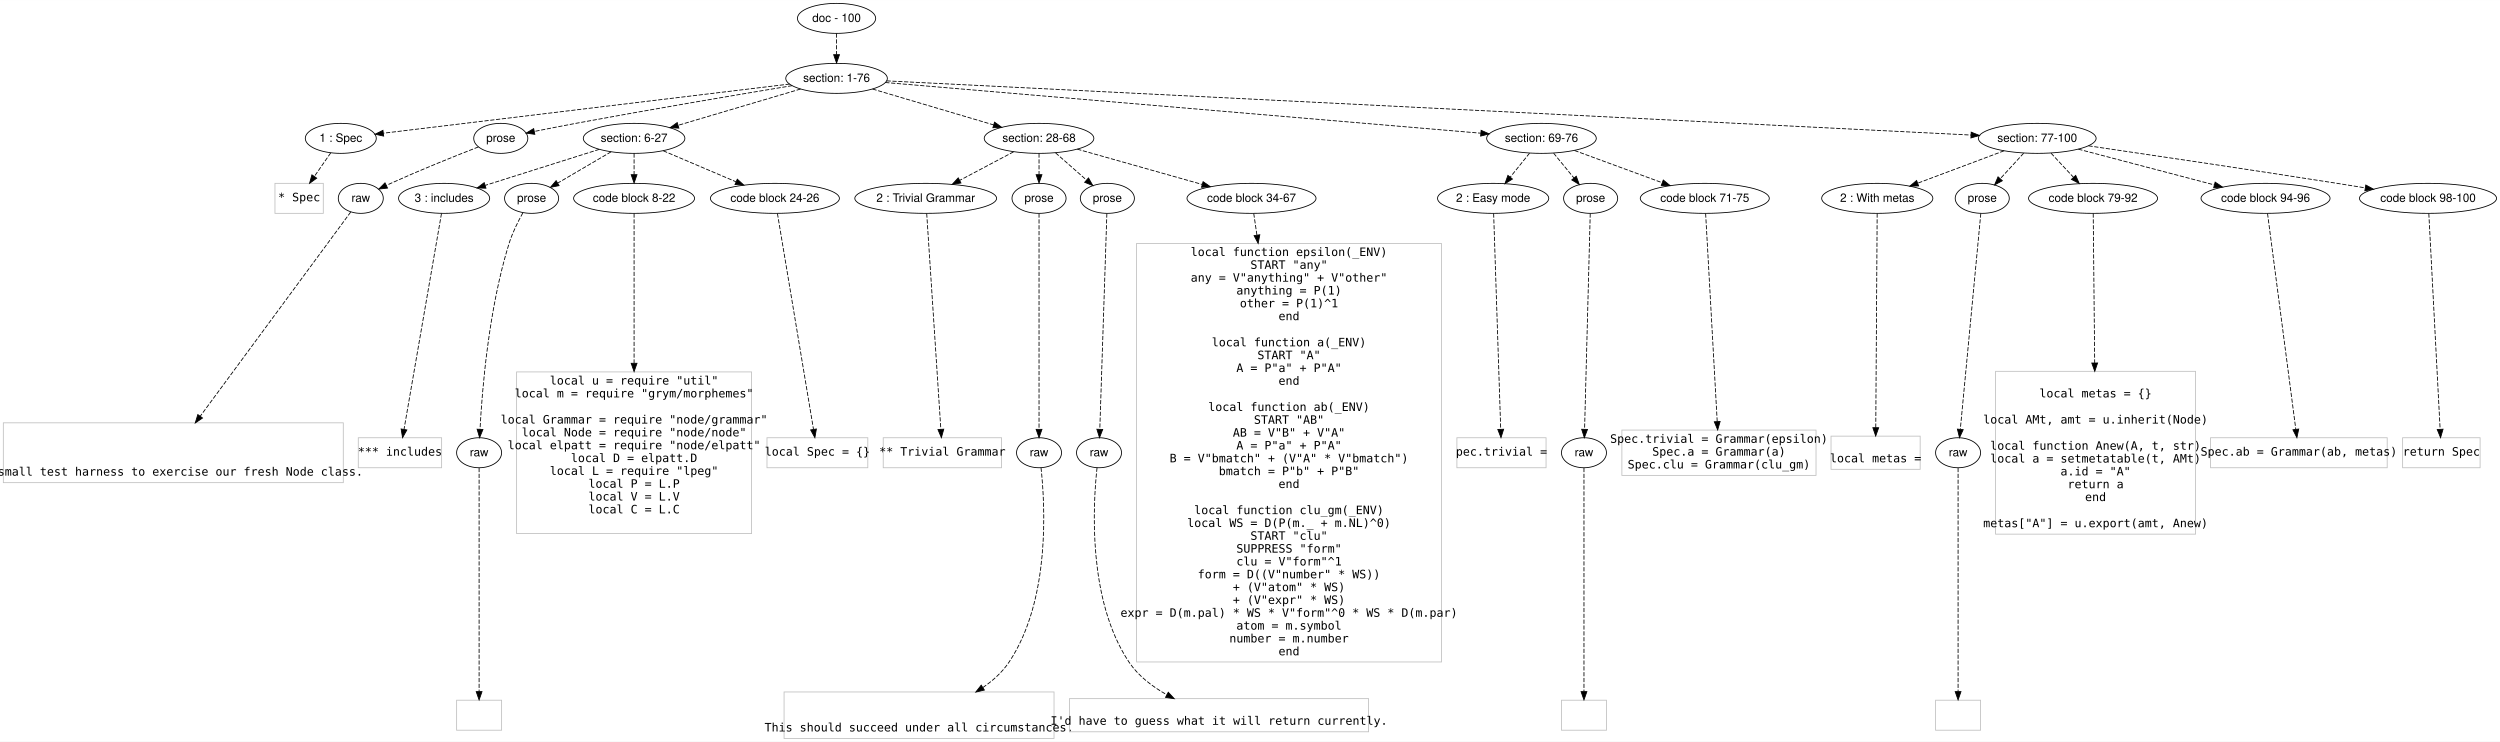
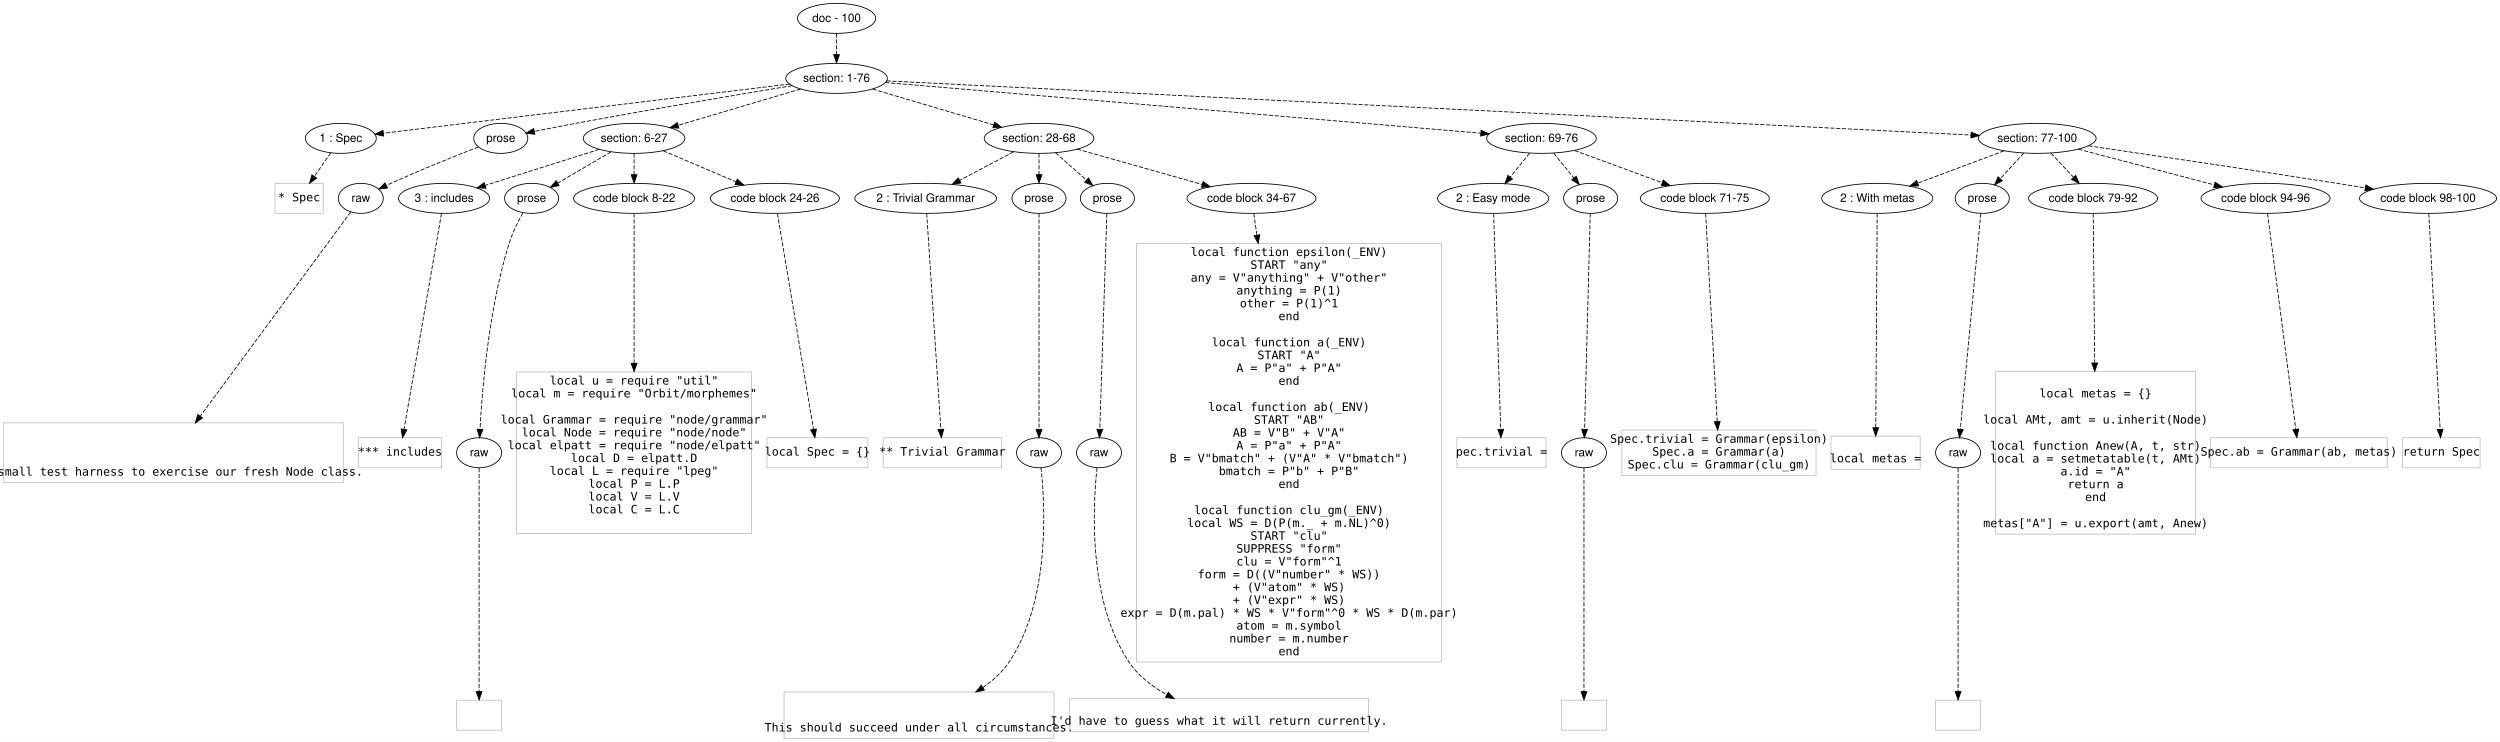
<svg xmlns="http://www.w3.org/2000/svg" width="3000pt" height="890pt" viewBox="0.00 0.00 3000.38 890.00">
  <g id="graph0" class="graph" transform="scale(1 1) rotate(0) translate(4 886.0009)">
    <polygon fill="#ffffff" stroke="transparent" points="-4,4 -4,-886.001 2996.379,-886.001 2996.379,4 -4,4" />
    <g id="node1" class="node">
      <ellipse fill="none" stroke="#000000" cx="1000" cy="-864.001" rx="46.958" ry="18" />
      <text text-anchor="middle" x="1000" y="-859.801" font-family="Helvetica,sans-Serif" font-size="14.00" fill="#000000">doc - 100</text>
    </g>
    <g id="node2" class="node">
      <ellipse fill="none" stroke="#000000" cx="1000" cy="-792.001" rx="60.983" ry="18" />
      <text text-anchor="middle" x="1000" y="-787.801" font-family="Helvetica,sans-Serif" font-size="14.00" fill="#000000">section: 1-76</text>
    </g>
    <g id="edge1" class="edge">
      <path fill="none" stroke="#000000" stroke-dasharray="5,2" d="M1000,-845.832C1000,-838.132 1000,-828.975 1000,-820.418" />
      <polygon fill="#000000" stroke="#000000" points="1003.5,-820.414 1000,-810.414 996.5,-820.414 1003.5,-820.414" />
    </g>
    <g id="node3" class="node">
      <ellipse fill="none" stroke="#000000" cx="405" cy="-720.001" rx="42.606" ry="18" />
      <text text-anchor="middle" x="405" y="-715.801" font-family="Helvetica,sans-Serif" font-size="14.00" fill="#000000">1 : Spec</text>
    </g>
    <g id="edge2" class="edge">
      <path fill="none" stroke="#000000" stroke-dasharray="5,2" d="M943.756,-785.195C828.555,-771.255 567.294,-739.64 456.361,-726.216" />
      <polygon fill="#000000" stroke="#000000" points="456.452,-722.702 446.104,-724.975 455.611,-729.651 456.452,-722.702" />
    </g>
    <g id="node4" class="node">
      <ellipse fill="none" stroke="#000000" cx="597" cy="-720.001" rx="32.459" ry="18" />
      <text text-anchor="middle" x="597" y="-715.801" font-family="Helvetica,sans-Serif" font-size="14.00" fill="#000000">prose</text>
    </g>
    <g id="edge3" class="edge">
      <path fill="none" stroke="#000000" stroke-dasharray="5,2" d="M946.757,-783.258C884.412,-772.917 778.074,-754.962 687,-738.001 670.68,-734.962 652.738,-731.415 637.197,-728.278" />
      <polygon fill="#000000" stroke="#000000" points="637.869,-724.842 627.372,-726.284 636.477,-731.703 637.869,-724.842" />
    </g>
    <g id="node5" class="node">
      <ellipse fill="none" stroke="#000000" cx="757" cy="-720.001" rx="60.983" ry="18" />
      <text text-anchor="middle" x="757" y="-715.801" font-family="Helvetica,sans-Serif" font-size="14.00" fill="#000000">section: 6-27</text>
    </g>
    <g id="edge4" class="edge">
      <path fill="none" stroke="#000000" stroke-dasharray="5,2" d="M956.837,-779.212C915.755,-767.039 853.845,-748.696 809.832,-735.655" />
      <polygon fill="#000000" stroke="#000000" points="810.752,-732.277 800.17,-732.792 808.764,-738.989 810.752,-732.277" />
    </g>
    <g id="node6" class="node">
      <ellipse fill="none" stroke="#000000" cx="1243" cy="-720.001" rx="65.819" ry="18" />
      <text text-anchor="middle" x="1243" y="-715.801" font-family="Helvetica,sans-Serif" font-size="14.00" fill="#000000">section: 28-68</text>
    </g>
    <g id="edge5" class="edge">
      <path fill="none" stroke="#000000" stroke-dasharray="5,2" d="M1043.164,-779.212C1083.738,-767.19 1144.63,-749.148 1188.53,-736.14" />
      <polygon fill="#000000" stroke="#000000" points="1189.589,-739.477 1198.182,-733.28 1187.6,-732.765 1189.589,-739.477" />
    </g>
    <g id="node7" class="node">
      <ellipse fill="none" stroke="#000000" cx="1846" cy="-720.001" rx="65.819" ry="18" />
      <text text-anchor="middle" x="1846" y="-715.801" font-family="Helvetica,sans-Serif" font-size="14.00" fill="#000000">section: 69-76</text>
    </g>
    <g id="edge6" class="edge">
      <path fill="none" stroke="#000000" stroke-dasharray="5,2" d="M1058.483,-787.024C1208.775,-774.233 1608.244,-740.236 1773.188,-726.198" />
      <polygon fill="#000000" stroke="#000000" points="1773.568,-729.678 1783.235,-725.343 1772.975,-722.703 1773.568,-729.678" />
    </g>
    <g id="node8" class="node">
      <ellipse fill="none" stroke="#000000" cx="2441" cy="-720.001" rx="70.655" ry="18" />
      <text text-anchor="middle" x="2441" y="-715.801" font-family="Helvetica,sans-Serif" font-size="14.00" fill="#000000">section: 77-100</text>
    </g>
    <g id="edge7" class="edge">
      <path fill="none" stroke="#000000" stroke-dasharray="5,2" d="M1060.083,-788.999C1288.472,-777.587 2102.791,-736.9 2361.499,-723.973" />
      <polygon fill="#000000" stroke="#000000" points="2361.755,-727.465 2371.568,-723.47 2361.406,-720.474 2361.755,-727.465" />
    </g>
    <g id="node9" class="node">
      <polygon fill="none" stroke="#c0c0c0" points="384,-666.001 326,-666.001 326,-630.001 384,-630.001 384,-666.001" />
      <text text-anchor="middle" x="355" y="-644.501" font-family="Inconsolata" font-size="14.00" fill="#000000">* Spec</text>
    </g>
    <g id="edge8" class="edge">
      <path fill="none" stroke="#000000" stroke-dasharray="5,2" d="M392.896,-702.572C387.01,-694.096 379.811,-683.729 373.274,-674.316" />
      <polygon fill="#000000" stroke="#000000" points="376.093,-672.239 367.514,-666.021 370.344,-676.232 376.093,-672.239" />
    </g>
    <g id="node10" class="node">
      <ellipse fill="none" stroke="#000000" cx="429" cy="-648.001" rx="27" ry="18" />
      <text text-anchor="middle" x="429" y="-643.801" font-family="Helvetica,sans-Serif" font-size="14.00" fill="#000000">raw</text>
    </g>
    <g id="edge9" class="edge">
      <path fill="none" stroke="#000000" stroke-dasharray="5,2" d="M570.202,-709.723C543.354,-699.266 500.963,-682.32 465,-666.001 463.234,-665.2 461.428,-664.361 459.611,-663.501" />
      <polygon fill="#000000" stroke="#000000" points="461.1,-660.333 450.575,-659.119 458.045,-666.632 461.1,-660.333" />
    </g>
    <g id="node12" class="node">
      <ellipse fill="none" stroke="#000000" cx="529" cy="-648.001" rx="54.685" ry="18" />
      <text text-anchor="middle" x="529" y="-643.801" font-family="Helvetica,sans-Serif" font-size="14.00" fill="#000000">3 : includes</text>
    </g>
    <g id="edge11" class="edge">
      <path fill="none" stroke="#000000" stroke-dasharray="5,2" d="M715.181,-706.795C676.582,-694.606 619.229,-676.494 578.39,-663.598" />
      <polygon fill="#000000" stroke="#000000" points="579.235,-660.194 568.645,-660.52 577.127,-666.869 579.235,-660.194" />
    </g>
    <g id="node13" class="node">
      <ellipse fill="none" stroke="#000000" cx="634" cy="-648.001" rx="32.459" ry="18" />
      <text text-anchor="middle" x="634" y="-643.801" font-family="Helvetica,sans-Serif" font-size="14.00" fill="#000000">prose</text>
    </g>
    <g id="edge12" class="edge">
      <path fill="none" stroke="#000000" stroke-dasharray="5,2" d="M729.396,-703.843C710.356,-692.697 685.01,-677.861 665.231,-666.282" />
      <polygon fill="#000000" stroke="#000000" points="666.975,-663.248 656.577,-661.217 663.439,-669.289 666.975,-663.248" />
    </g>
    <g id="node14" class="node">
      <ellipse fill="none" stroke="#000000" cx="757" cy="-648.001" rx="72.584" ry="18" />
      <text text-anchor="middle" x="757" y="-643.801" font-family="Helvetica,sans-Serif" font-size="14.00" fill="#000000">code block 8-22</text>
    </g>
    <g id="edge13" class="edge">
      <path fill="none" stroke="#000000" stroke-dasharray="5,2" d="M757,-701.832C757,-694.132 757,-684.975 757,-676.418" />
      <polygon fill="#000000" stroke="#000000" points="760.5,-676.414 757,-666.414 753.5,-676.414 760.5,-676.414" />
    </g>
    <g id="node15" class="node">
      <ellipse fill="none" stroke="#000000" cx="926" cy="-648.001" rx="77.421" ry="18" />
      <text text-anchor="middle" x="926" y="-643.801" font-family="Helvetica,sans-Serif" font-size="14.00" fill="#000000">code block 24-26</text>
    </g>
    <g id="edge14" class="edge">
      <path fill="none" stroke="#000000" stroke-dasharray="5,2" d="M792.017,-705.082C817.27,-694.324 851.628,-679.686 879.229,-667.927" />
      <polygon fill="#000000" stroke="#000000" points="880.855,-671.039 888.683,-663.899 878.112,-664.599 880.855,-671.039" />
    </g>
    <g id="node21" class="node">
      <ellipse fill="none" stroke="#000000" cx="1107" cy="-648.001" rx="85.088" ry="18" />
      <text text-anchor="middle" x="1107" y="-643.801" font-family="Helvetica,sans-Serif" font-size="14.00" fill="#000000">2 : Trivial Grammar</text>
    </g>
    <g id="edge20" class="edge">
      <path fill="none" stroke="#000000" stroke-dasharray="5,2" d="M1212.479,-703.843C1193.377,-693.73 1168.538,-680.58 1147.762,-669.581" />
      <polygon fill="#000000" stroke="#000000" points="1149.313,-666.442 1138.838,-664.856 1146.038,-672.628 1149.313,-666.442" />
    </g>
    <g id="node22" class="node">
      <ellipse fill="none" stroke="#000000" cx="1243" cy="-648.001" rx="32.459" ry="18" />
      <text text-anchor="middle" x="1243" y="-643.801" font-family="Helvetica,sans-Serif" font-size="14.00" fill="#000000">prose</text>
    </g>
    <g id="edge21" class="edge">
      <path fill="none" stroke="#000000" stroke-dasharray="5,2" d="M1243,-701.832C1243,-694.132 1243,-684.975 1243,-676.418" />
      <polygon fill="#000000" stroke="#000000" points="1246.5,-676.414 1243,-666.414 1239.5,-676.414 1246.5,-676.414" />
    </g>
    <g id="node23" class="node">
      <ellipse fill="none" stroke="#000000" cx="1325" cy="-648.001" rx="32.459" ry="18" />
      <text text-anchor="middle" x="1325" y="-643.801" font-family="Helvetica,sans-Serif" font-size="14.00" fill="#000000">prose</text>
    </g>
    <g id="edge22" class="edge">
      <path fill="none" stroke="#000000" stroke-dasharray="5,2" d="M1262.85,-702.572C1273.941,-692.833 1287.876,-680.597 1299.739,-670.182" />
      <polygon fill="#000000" stroke="#000000" points="1302.355,-672.542 1307.56,-663.314 1297.736,-667.282 1302.355,-672.542" />
    </g>
    <g id="node24" class="node">
      <ellipse fill="none" stroke="#000000" cx="1498" cy="-648.001" rx="77.421" ry="18" />
      <text text-anchor="middle" x="1498" y="-643.801" font-family="Helvetica,sans-Serif" font-size="14.00" fill="#000000">code block 34-67</text>
    </g>
    <g id="edge23" class="edge">
      <path fill="none" stroke="#000000" stroke-dasharray="5,2" d="M1288.883,-707.046C1330.83,-695.202 1393.11,-677.617 1438.794,-664.718" />
      <polygon fill="#000000" stroke="#000000" points="1439.895,-668.044 1448.568,-661.958 1437.993,-661.307 1439.895,-668.044" />
    </g>
    <g id="node31" class="node">
      <ellipse fill="none" stroke="#000000" cx="1788" cy="-648.001" rx="66.77" ry="18" />
      <text text-anchor="middle" x="1788" y="-643.801" font-family="Helvetica,sans-Serif" font-size="14.00" fill="#000000">2 : Easy mode</text>
    </g>
    <g id="edge30" class="edge">
      <path fill="none" stroke="#000000" stroke-dasharray="5,2" d="M1831.663,-702.203C1824.709,-693.571 1816.23,-683.045 1808.599,-673.573" />
      <polygon fill="#000000" stroke="#000000" points="1811.171,-671.186 1802.172,-665.594 1805.72,-675.577 1811.171,-671.186" />
    </g>
    <g id="node32" class="node">
      <ellipse fill="none" stroke="#000000" cx="1905" cy="-648.001" rx="32.459" ry="18" />
      <text text-anchor="middle" x="1905" y="-643.801" font-family="Helvetica,sans-Serif" font-size="14.00" fill="#000000">prose</text>
    </g>
    <g id="edge31" class="edge">
      <path fill="none" stroke="#000000" stroke-dasharray="5,2" d="M1860.584,-702.203C1867.942,-693.224 1876.98,-682.194 1884.978,-672.434" />
      <polygon fill="#000000" stroke="#000000" points="1887.761,-674.56 1891.392,-664.607 1882.347,-670.123 1887.761,-674.56" />
    </g>
    <g id="node33" class="node">
      <ellipse fill="none" stroke="#000000" cx="2042" cy="-648.001" rx="77.421" ry="18" />
      <text text-anchor="middle" x="2042" y="-643.801" font-family="Helvetica,sans-Serif" font-size="14.00" fill="#000000">code block 71-75</text>
    </g>
    <g id="edge32" class="edge">
      <path fill="none" stroke="#000000" stroke-dasharray="5,2" d="M1885.664,-705.431C1916.003,-694.286 1958.07,-678.832 1990.926,-666.763" />
      <polygon fill="#000000" stroke="#000000" points="1992.186,-670.029 2000.366,-663.295 1989.772,-663.458 1992.186,-670.029" />
    </g>
    <g id="node38" class="node">
      <ellipse fill="none" stroke="#000000" cx="2249" cy="-648.001" rx="66.744" ry="18" />
      <text text-anchor="middle" x="2249" y="-643.801" font-family="Helvetica,sans-Serif" font-size="14.00" fill="#000000">2 : With metas</text>
    </g>
    <g id="edge37" class="edge">
      <path fill="none" stroke="#000000" stroke-dasharray="5,2" d="M2401.218,-705.082C2371.156,-693.809 2329.738,-678.278 2297.695,-666.262" />
      <polygon fill="#000000" stroke="#000000" points="2298.667,-662.888 2288.075,-662.654 2296.209,-669.442 2298.667,-662.888" />
    </g>
    <g id="node39" class="node">
      <ellipse fill="none" stroke="#000000" cx="2375" cy="-648.001" rx="32.459" ry="18" />
      <text text-anchor="middle" x="2375" y="-643.801" font-family="Helvetica,sans-Serif" font-size="14.00" fill="#000000">prose</text>
    </g>
    <g id="edge38" class="edge">
      <path fill="none" stroke="#000000" stroke-dasharray="5,2" d="M2424.685,-702.203C2416.252,-693.003 2405.845,-681.65 2396.738,-671.715" />
      <polygon fill="#000000" stroke="#000000" points="2399.113,-669.126 2389.776,-664.12 2393.953,-673.856 2399.113,-669.126" />
    </g>
    <g id="node40" class="node">
      <ellipse fill="none" stroke="#000000" cx="2508" cy="-648.001" rx="77.421" ry="18" />
      <text text-anchor="middle" x="2508" y="-643.801" font-family="Helvetica,sans-Serif" font-size="14.00" fill="#000000">code block 79-92</text>
    </g>
    <g id="edge39" class="edge">
      <path fill="none" stroke="#000000" stroke-dasharray="5,2" d="M2457.562,-702.203C2465.695,-693.463 2475.637,-682.779 2484.537,-673.215" />
      <polygon fill="#000000" stroke="#000000" points="2487.146,-675.548 2491.396,-665.843 2482.022,-670.78 2487.146,-675.548" />
    </g>
    <g id="node41" class="node">
      <ellipse fill="none" stroke="#000000" cx="2715" cy="-648.001" rx="77.421" ry="18" />
      <text text-anchor="middle" x="2715" y="-643.801" font-family="Helvetica,sans-Serif" font-size="14.00" fill="#000000">code block 94-96</text>
    </g>
    <g id="edge40" class="edge">
      <path fill="none" stroke="#000000" stroke-dasharray="5,2" d="M2490.302,-707.046C2535.996,-695.038 2604.144,-677.131 2653.403,-664.187" />
      <polygon fill="#000000" stroke="#000000" points="2654.519,-667.513 2663.301,-661.586 2652.74,-660.742 2654.519,-667.513" />
    </g>
    <g id="node42" class="node">
      <ellipse fill="none" stroke="#000000" cx="2910" cy="-648.001" rx="82.258" ry="18" />
      <text text-anchor="middle" x="2910" y="-643.801" font-family="Helvetica,sans-Serif" font-size="14.00" fill="#000000">code block 98-100</text>
    </g>
    <g id="edge41" class="edge">
      <path fill="none" stroke="#000000" stroke-dasharray="5,2" d="M2502.512,-711.056C2574.219,-700.564 2696.275,-682.501 2801,-666.001 2811.807,-664.298 2823.209,-662.461 2834.405,-660.633" />
      <polygon fill="#000000" stroke="#000000" points="2835.303,-664.033 2844.606,-658.961 2834.171,-657.125 2835.303,-664.033" />
    </g>
    <g id="node11" class="node">
      <polygon fill="none" stroke="#c0c0c0" points="408,-378.602 0,-378.602 0,-306.799 408,-306.799 408,-378.602" />
      <text text-anchor="middle" x="204" y="-315.2" font-family="Inconsolata" font-size="14.00" fill="#000000">  A small test harness to exercise our fresh Node class.</text>
    </g>
    <g id="edge10" class="edge">
      <path fill="none" stroke="#000000" stroke-dasharray="5,2" d="M416.903,-631.587C383.133,-585.765 287.005,-455.329 236.268,-386.485" />
      <polygon fill="#000000" stroke="#000000" points="239.063,-384.378 230.313,-378.404 233.428,-388.531 239.063,-384.378" />
    </g>
    <g id="node16" class="node">
      <polygon fill="none" stroke="#c0c0c0" points="526,-360.7 426,-360.7 426,-324.7 526,-324.7 526,-360.7" />
      <text text-anchor="middle" x="476" y="-339.2" font-family="Inconsolata" font-size="14.00" fill="#000000">*** includes</text>
    </g>
    <g id="edge15" class="edge">
      <path fill="none" stroke="#000000" stroke-dasharray="5,2" d="M525.843,-629.817C516.951,-578.592 491.643,-432.812 480.909,-370.98" />
      <polygon fill="#000000" stroke="#000000" points="484.299,-370.043 479.14,-360.789 477.402,-371.24 484.299,-370.043" />
    </g>
    <g id="node17" class="node">
      <ellipse fill="none" stroke="#000000" cx="571" cy="-342.7" rx="27" ry="18" />
      <text text-anchor="middle" x="571" y="-338.5" font-family="Helvetica,sans-Serif" font-size="14.00" fill="#000000">raw</text>
    </g>
    <g id="edge16" class="edge">
      <path fill="none" stroke="#000000" stroke-dasharray="5,2" d="M623.502,-630.605C617.753,-620.306 611.003,-606.806 607,-594.001 582.479,-515.557 574.58,-418.055 572.098,-370.881" />
      <polygon fill="#000000" stroke="#000000" points="575.59,-370.626 571.611,-360.806 568.598,-370.964 575.59,-370.626" />
    </g>
    <g id="node19" class="node">
      <polygon fill="none" stroke="#c0c0c0" points="898,-439.701 616,-439.701 616,-245.7 898,-245.7 898,-439.701" />
      <text text-anchor="middle" x="757" y="-424.501" font-family="Inconsolata" font-size="14.00" fill="#000000">local u = require "util"</text>
-       <text text-anchor="middle" x="757" y="-409.101" font-family="Inconsolata" font-size="14.00" fill="#000000">local m = require "grym/morphemes"</text>
+       <text text-anchor="middle" x="757" y="-409.101" font-family="Inconsolata" font-size="14.00" fill="#000000">local m = require "Orbit/morphemes"</text>
      <text text-anchor="middle" x="757" y="-377.701" font-family="Inconsolata" font-size="14.00" fill="#000000">local Grammar = require "node/grammar"</text>
      <text text-anchor="middle" x="757" y="-362.3" font-family="Inconsolata" font-size="14.00" fill="#000000">local Node = require "node/node"</text>
      <text text-anchor="middle" x="757" y="-346.901" font-family="Inconsolata" font-size="14.00" fill="#000000">local elpatt = require "node/elpatt"</text>
      <text text-anchor="middle" x="757" y="-331.5" font-family="Inconsolata" font-size="14.00" fill="#000000">local D = elpatt.D</text>
      <text text-anchor="middle" x="757" y="-316.101" font-family="Inconsolata" font-size="14.00" fill="#000000">local L = require "lpeg"</text>
      <text text-anchor="middle" x="757" y="-300.7" font-family="Inconsolata" font-size="14.00" fill="#000000">local P = L.P</text>
      <text text-anchor="middle" x="757" y="-285.3" font-family="Inconsolata" font-size="14.00" fill="#000000">local V = L.V</text>
      <text text-anchor="middle" x="757" y="-269.9" font-family="Inconsolata" font-size="14.00" fill="#000000">local C = L.C</text>
    </g>
    <g id="edge18" class="edge">
      <path fill="none" stroke="#000000" stroke-dasharray="5,2" d="M757,-629.817C757,-594.957 757,-516.306 757,-450.123" />
      <polygon fill="#000000" stroke="#000000" points="760.5,-450.037 757,-440.037 753.5,-450.037 760.5,-450.037" />
    </g>
    <g id="node20" class="node">
      <polygon fill="none" stroke="#c0c0c0" points="1037.5,-360.7 916.5,-360.7 916.5,-324.7 1037.5,-324.7 1037.5,-360.7" />
      <text text-anchor="middle" x="977" y="-339.2" font-family="Inconsolata" font-size="14.00" fill="#000000">local Spec = {}</text>
    </g>
    <g id="edge19" class="edge">
      <path fill="none" stroke="#000000" stroke-dasharray="5,2" d="M929.038,-629.817C937.595,-578.592 961.947,-432.812 972.276,-370.98" />
      <polygon fill="#000000" stroke="#000000" points="975.783,-371.229 973.978,-360.789 968.879,-370.075 975.783,-371.229" />
    </g>
    <g id="node18" class="node">
      <polygon fill="none" stroke="#c0c0c0" points="598,-45.7 544,-45.7 544,-9.7 598,-9.7 598,-45.7" />
    </g>
    <g id="edge17" class="edge">
      <path fill="none" stroke="#000000" stroke-dasharray="5,2" d="M571,-324.403C571,-271.774 571,-119.715 571,-56.154" />
      <polygon fill="#000000" stroke="#000000" points="574.5,-56.048 571,-46.048 567.5,-56.048 574.5,-56.048" />
    </g>
    <g id="node25" class="node">
      <polygon fill="none" stroke="#c0c0c0" points="1198,-360.7 1056,-360.7 1056,-324.7 1198,-324.7 1198,-360.7" />
      <text text-anchor="middle" x="1127" y="-339.2" font-family="Inconsolata" font-size="14.00" fill="#000000">** Trivial Grammar</text>
    </g>
    <g id="edge24" class="edge">
      <path fill="none" stroke="#000000" stroke-dasharray="5,2" d="M1108.191,-629.817C1111.547,-578.592 1121.097,-432.812 1125.147,-370.98" />
      <polygon fill="#000000" stroke="#000000" points="1128.654,-370.996 1125.815,-360.789 1121.669,-370.539 1128.654,-370.996" />
    </g>
    <g id="node26" class="node">
      <ellipse fill="none" stroke="#000000" cx="1243" cy="-342.7" rx="27" ry="18" />
      <text text-anchor="middle" x="1243" y="-338.5" font-family="Helvetica,sans-Serif" font-size="14.00" fill="#000000">raw</text>
    </g>
    <g id="edge25" class="edge">
      <path fill="none" stroke="#000000" stroke-dasharray="5,2" d="M1243,-629.817C1243,-578.592 1243,-432.812 1243,-370.98" />
      <polygon fill="#000000" stroke="#000000" points="1246.5,-370.789 1243,-360.789 1239.5,-370.789 1246.5,-370.789" />
    </g>
    <g id="node28" class="node">
      <ellipse fill="none" stroke="#000000" cx="1315" cy="-342.7" rx="27" ry="18" />
      <text text-anchor="middle" x="1315" y="-338.5" font-family="Helvetica,sans-Serif" font-size="14.00" fill="#000000">raw</text>
    </g>
    <g id="edge27" class="edge">
      <path fill="none" stroke="#000000" stroke-dasharray="5,2" d="M1324.404,-629.817C1322.726,-578.592 1317.952,-432.812 1315.926,-370.98" />
      <polygon fill="#000000" stroke="#000000" points="1319.418,-370.669 1315.592,-360.789 1312.422,-370.898 1319.418,-370.669" />
    </g>
    <g id="node30" class="node">
      <polygon fill="none" stroke="#c0c0c0" points="1726,-593.802 1360,-593.802 1360,-91.599 1726,-91.599 1726,-593.802" />
      <text text-anchor="middle" x="1543" y="-578.801" font-family="Inconsolata" font-size="14.00" fill="#000000">local function epsilon(_ENV)</text>
      <text text-anchor="middle" x="1543" y="-563.401" font-family="Inconsolata" font-size="14.00" fill="#000000">  START "any"</text>
      <text text-anchor="middle" x="1543" y="-548.001" font-family="Inconsolata" font-size="14.00" fill="#000000">  any = V"anything" + V"other"</text>
      <text text-anchor="middle" x="1543" y="-532.601" font-family="Inconsolata" font-size="14.00" fill="#000000">  anything = P(1)</text>
      <text text-anchor="middle" x="1543" y="-517.201" font-family="Inconsolata" font-size="14.00" fill="#000000">  other = P(1)^1</text>
      <text text-anchor="middle" x="1543" y="-501.801" font-family="Inconsolata" font-size="14.00" fill="#000000">end </text>
      <text text-anchor="middle" x="1543" y="-470.401" font-family="Inconsolata" font-size="14.00" fill="#000000">local function a(_ENV)</text>
      <text text-anchor="middle" x="1543" y="-455.001" font-family="Inconsolata" font-size="14.00" fill="#000000">  START "A"</text>
      <text text-anchor="middle" x="1543" y="-439.601" font-family="Inconsolata" font-size="14.00" fill="#000000">  A = P"a" + P"A"</text>
      <text text-anchor="middle" x="1543" y="-424.201" font-family="Inconsolata" font-size="14.00" fill="#000000">end</text>
      <text text-anchor="middle" x="1543" y="-392.801" font-family="Inconsolata" font-size="14.00" fill="#000000">local function ab(_ENV)</text>
      <text text-anchor="middle" x="1543" y="-377.401" font-family="Inconsolata" font-size="14.00" fill="#000000">  START "AB"</text>
      <text text-anchor="middle" x="1543" y="-362.001" font-family="Inconsolata" font-size="14.00" fill="#000000">  AB = V"B" + V"A"  </text>
      <text text-anchor="middle" x="1543" y="-346.601" font-family="Inconsolata" font-size="14.00" fill="#000000">  A = P"a" + P"A"</text>
      <text text-anchor="middle" x="1543" y="-331.2" font-family="Inconsolata" font-size="14.00" fill="#000000">  B = V"bmatch" + (V"A" * V"bmatch")</text>
      <text text-anchor="middle" x="1543" y="-315.8" font-family="Inconsolata" font-size="14.00" fill="#000000">  bmatch = P"b" + P"B"</text>
      <text text-anchor="middle" x="1543" y="-300.4" font-family="Inconsolata" font-size="14.00" fill="#000000">end</text>
      <text text-anchor="middle" x="1543" y="-269" font-family="Inconsolata" font-size="14.00" fill="#000000">local function clu_gm(_ENV)</text>
      <text text-anchor="middle" x="1543" y="-253.6" font-family="Inconsolata" font-size="14.00" fill="#000000">  local WS = D(P(m._ + m.NL)^0)</text>
      <text text-anchor="middle" x="1543" y="-238.2" font-family="Inconsolata" font-size="14.00" fill="#000000">  START "clu"</text>
      <text text-anchor="middle" x="1543" y="-222.8" font-family="Inconsolata" font-size="14.00" fill="#000000">  SUPPRESS "form"</text>
      <text text-anchor="middle" x="1543" y="-207.4" font-family="Inconsolata" font-size="14.00" fill="#000000">  clu = V"form"^1</text>
      <text text-anchor="middle" x="1543" y="-192" font-family="Inconsolata" font-size="14.00" fill="#000000">  form = D((V"number" * WS))</text>
      <text text-anchor="middle" x="1543" y="-176.6" font-family="Inconsolata" font-size="14.00" fill="#000000">       + (V"atom" * WS) </text>
      <text text-anchor="middle" x="1543" y="-161.2" font-family="Inconsolata" font-size="14.00" fill="#000000">       + (V"expr" * WS)</text>
      <text text-anchor="middle" x="1543" y="-145.8" font-family="Inconsolata" font-size="14.00" fill="#000000">  expr = D(m.pal) * WS * V"form"^0 * WS * D(m.par)</text>
      <text text-anchor="middle" x="1543" y="-130.4" font-family="Inconsolata" font-size="14.00" fill="#000000">  atom = m.symbol</text>
      <text text-anchor="middle" x="1543" y="-115" font-family="Inconsolata" font-size="14.00" fill="#000000">  number = m.number</text>
      <text text-anchor="middle" x="1543" y="-99.6" font-family="Inconsolata" font-size="14.00" fill="#000000">end</text>
    </g>
    <g id="edge29" class="edge">
      <path fill="none" stroke="#000000" stroke-dasharray="5,2" d="M1500.68,-629.817C1501.713,-622.813 1503.005,-614.041 1504.492,-603.957" />
      <polygon fill="#000000" stroke="#000000" points="1507.978,-604.306 1505.974,-593.903 1501.053,-603.286 1507.978,-604.306" />
    </g>
    <g id="node27" class="node">
      <polygon fill="none" stroke="#c0c0c0" points="1261,-55.602 937,-55.602 937,.202 1261,.202 1261,-55.602" />
      <text text-anchor="middle" x="1099" y="-8.2" font-family="Inconsolata" font-size="14.00" fill="#000000">This should succeed under all circumstances.</text>
    </g>
    <g id="edge26" class="edge">
      <path fill="none" stroke="#000000" stroke-dasharray="5,2" d="M1245.376,-324.731C1250.218,-280.763 1256.907,-165.923 1207,-91.4 1198.93,-79.35 1187.745,-69.257 1175.614,-60.919" />
      <polygon fill="#000000" stroke="#000000" points="1177.392,-57.901 1167.091,-55.425 1173.599,-63.785 1177.392,-57.901" />
    </g>
    <g id="node29" class="node">
      <polygon fill="none" stroke="#c0c0c0" points="1638.5,-47.602 1279.5,-47.602 1279.5,-7.798 1638.5,-7.798 1638.5,-47.602" />
      <text text-anchor="middle" x="1459" y="-16.2" font-family="Inconsolata" font-size="14.00" fill="#000000">I'd have to guess what it will return currently. </text>
    </g>
    <g id="edge28" class="edge">
      <path fill="none" stroke="#000000" stroke-dasharray="5,2" d="M1312.624,-324.731C1307.782,-280.763 1301.093,-165.923 1351,-91.4 1362.088,-74.843 1379.057,-61.981 1396.282,-52.29" />
      <polygon fill="#000000" stroke="#000000" points="1398.094,-55.291 1405.283,-47.508 1394.81,-49.109 1398.094,-55.291" />
    </g>
    <g id="node34" class="node">
      <polygon fill="none" stroke="#c0c0c0" points="1851.5,-360.7 1744.5,-360.7 1744.5,-324.7 1851.5,-324.7 1851.5,-360.7" />
      <text text-anchor="middle" x="1798" y="-339.2" font-family="Inconsolata" font-size="14.00" fill="#000000">pec.trivial =</text>
    </g>
    <g id="edge33" class="edge">
      <path fill="none" stroke="#000000" stroke-dasharray="5,2" d="M1788.596,-629.817C1790.274,-578.592 1795.048,-432.812 1797.074,-370.98" />
      <polygon fill="#000000" stroke="#000000" points="1800.578,-370.898 1797.408,-360.789 1793.582,-370.669 1800.578,-370.898" />
    </g>
    <g id="node35" class="node">
      <ellipse fill="none" stroke="#000000" cx="1897" cy="-342.7" rx="27" ry="18" />
      <text text-anchor="middle" x="1897" y="-338.5" font-family="Helvetica,sans-Serif" font-size="14.00" fill="#000000">raw</text>
    </g>
    <g id="edge34" class="edge">
      <path fill="none" stroke="#000000" stroke-dasharray="5,2" d="M1904.524,-629.817C1903.181,-578.592 1899.361,-432.812 1897.741,-370.98" />
      <polygon fill="#000000" stroke="#000000" points="1901.235,-370.694 1897.474,-360.789 1894.237,-370.877 1901.235,-370.694" />
    </g>
    <g id="node37" class="node">
      <polygon fill="none" stroke="#c0c0c0" points="2175.5,-369.901 1942.5,-369.901 1942.5,-315.5 2175.5,-315.5 2175.5,-369.901" />
      <text text-anchor="middle" x="2059" y="-354.601" font-family="Inconsolata" font-size="14.00" fill="#000000">Spec.trivial = Grammar(epsilon)</text>
      <text text-anchor="middle" x="2059" y="-339.2" font-family="Inconsolata" font-size="14.00" fill="#000000">Spec.a = Grammar(a)</text>
      <text text-anchor="middle" x="2059" y="-323.8" font-family="Inconsolata" font-size="14.00" fill="#000000">Spec.clu = Grammar(clu_gm)</text>
    </g>
    <g id="edge36" class="edge">
      <path fill="none" stroke="#000000" stroke-dasharray="5,2" d="M2043.013,-629.817C2045.728,-581.055 2053.214,-446.612 2056.897,-380.462" />
      <polygon fill="#000000" stroke="#000000" points="2060.414,-380.254 2057.476,-370.075 2053.425,-379.865 2060.414,-380.254" />
    </g>
    <g id="node36" class="node">
      <polygon fill="none" stroke="#c0c0c0" points="1924,-45.7 1870,-45.7 1870,-9.7 1924,-9.7 1924,-45.7" />
    </g>
    <g id="edge35" class="edge">
      <path fill="none" stroke="#000000" stroke-dasharray="5,2" d="M1897,-324.403C1897,-271.774 1897,-119.715 1897,-56.154" />
      <polygon fill="#000000" stroke="#000000" points="1900.5,-56.048 1897,-46.048 1893.5,-56.048 1900.5,-56.048" />
    </g>
    <g id="node43" class="node">
      <polygon fill="none" stroke="#c0c0c0" points="2300.5,-362.603 2193.5,-362.603 2193.5,-322.798 2300.5,-322.798 2300.5,-362.603" />
      <text text-anchor="middle" x="2247" y="-331.2" font-family="Inconsolata" font-size="14.00" fill="#000000">local metas =</text>
    </g>
    <g id="edge42" class="edge">
      <path fill="none" stroke="#000000" stroke-dasharray="5,2" d="M2248.881,-629.817C2248.549,-579.093 2247.609,-435.652 2247.197,-372.817" />
      <polygon fill="#000000" stroke="#000000" points="2250.697,-372.731 2247.131,-362.754 2243.697,-372.777 2250.697,-372.731" />
    </g>
    <g id="node44" class="node">
      <ellipse fill="none" stroke="#000000" cx="2346" cy="-342.7" rx="27" ry="18" />
      <text text-anchor="middle" x="2346" y="-338.5" font-family="Helvetica,sans-Serif" font-size="14.00" fill="#000000">raw</text>
    </g>
    <g id="edge43" class="edge">
      <path fill="none" stroke="#000000" stroke-dasharray="5,2" d="M2373.273,-629.817C2368.407,-578.592 2354.559,-432.812 2348.686,-370.98" />
      <polygon fill="#000000" stroke="#000000" points="2352.148,-370.413 2347.718,-360.789 2345.18,-371.075 2352.148,-370.413" />
    </g>
    <g id="node46" class="node">
      <polygon fill="none" stroke="#c0c0c0" points="2631,-440.401 2391,-440.401 2391,-245 2631,-245 2631,-440.401" />
      <text text-anchor="middle" x="2511" y="-409.101" font-family="Inconsolata" font-size="14.00" fill="#000000">local metas = {}</text>
      <text text-anchor="middle" x="2511" y="-377.701" font-family="Inconsolata" font-size="14.00" fill="#000000">local AMt, amt = u.inherit(Node)</text>
      <text text-anchor="middle" x="2511" y="-346.3" font-family="Inconsolata" font-size="14.00" fill="#000000">local function Anew(A, t, str)</text>
      <text text-anchor="middle" x="2511" y="-330.901" font-family="Inconsolata" font-size="14.00" fill="#000000">  local a = setmetatable(t, AMt)</text>
      <text text-anchor="middle" x="2511" y="-315.5" font-family="Inconsolata" font-size="14.00" fill="#000000">  a.id = "A"  </text>
      <text text-anchor="middle" x="2511" y="-300.101" font-family="Inconsolata" font-size="14.00" fill="#000000">  return a</text>
      <text text-anchor="middle" x="2511" y="-284.7" font-family="Inconsolata" font-size="14.00" fill="#000000">end</text>
      <text text-anchor="middle" x="2511" y="-253.3" font-family="Inconsolata" font-size="14.00" fill="#000000">metas["A"] = u.export(amt, Anew)</text>
    </g>
    <g id="edge45" class="edge">
      <path fill="none" stroke="#000000" stroke-dasharray="5,2" d="M2508.179,-629.817C2508.521,-595.018 2509.291,-516.582 2509.941,-450.471" />
      <polygon fill="#000000" stroke="#000000" points="2513.441,-450.429 2510.04,-440.395 2506.442,-450.36 2513.441,-450.429" />
    </g>
    <g id="node47" class="node">
      <polygon fill="none" stroke="#c0c0c0" points="2861,-360.7 2649,-360.7 2649,-324.7 2861,-324.7 2861,-360.7" />
      <text text-anchor="middle" x="2755" y="-339.2" font-family="Inconsolata" font-size="14.00" fill="#000000">Spec.ab = Grammar(ab, metas)</text>
    </g>
    <g id="edge46" class="edge">
      <path fill="none" stroke="#000000" stroke-dasharray="5,2" d="M2717.382,-629.817C2724.094,-578.592 2743.194,-432.812 2751.295,-370.98" />
      <polygon fill="#000000" stroke="#000000" points="2754.801,-371.159 2752.63,-360.789 2747.861,-370.249 2754.801,-371.159" />
    </g>
    <g id="node48" class="node">
      <polygon fill="none" stroke="#c0c0c0" points="2972.5,-360.7 2879.5,-360.7 2879.5,-324.7 2972.5,-324.7 2972.5,-360.7" />
      <text text-anchor="middle" x="2926" y="-339.2" font-family="Inconsolata" font-size="14.00" fill="#000000">return Spec</text>
    </g>
    <g id="edge47" class="edge">
      <path fill="none" stroke="#000000" stroke-dasharray="5,2" d="M2910.953,-629.817C2913.637,-578.592 2921.278,-432.812 2924.518,-370.98" />
      <polygon fill="#000000" stroke="#000000" points="2928.024,-370.958 2925.052,-360.789 2921.033,-370.592 2928.024,-370.958" />
    </g>
    <g id="node45" class="node">
      <polygon fill="none" stroke="#c0c0c0" points="2373,-45.7 2319,-45.7 2319,-9.7 2373,-9.7 2373,-45.7" />
    </g>
    <g id="edge44" class="edge">
      <path fill="none" stroke="#000000" stroke-dasharray="5,2" d="M2346,-324.403C2346,-271.774 2346,-119.715 2346,-56.154" />
      <polygon fill="#000000" stroke="#000000" points="2349.5,-56.048 2346,-46.048 2342.5,-56.048 2349.5,-56.048" />
    </g>
  </g>
</svg>
